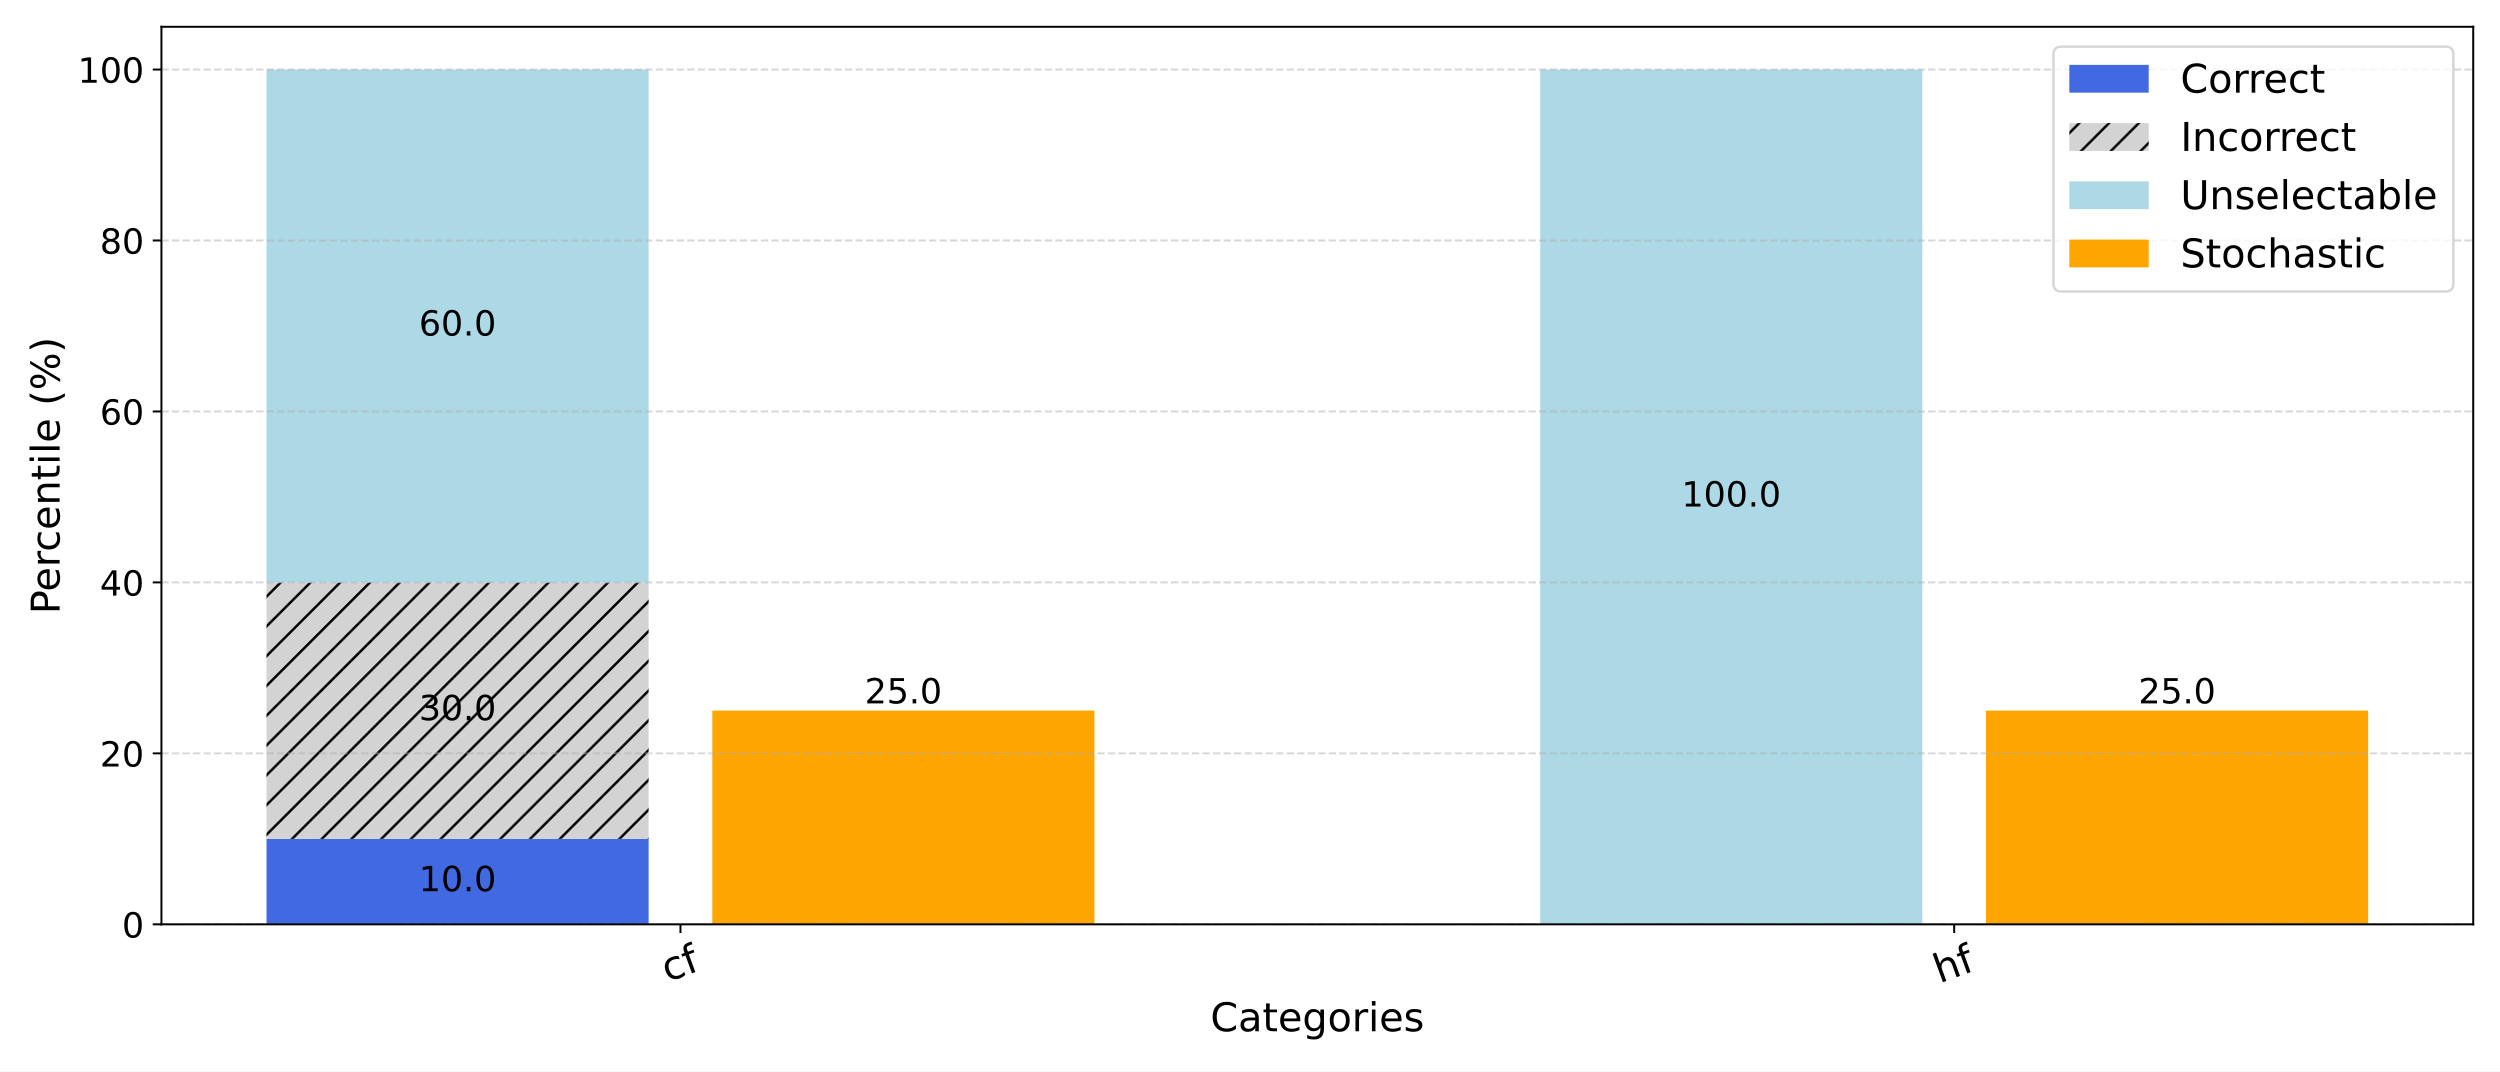
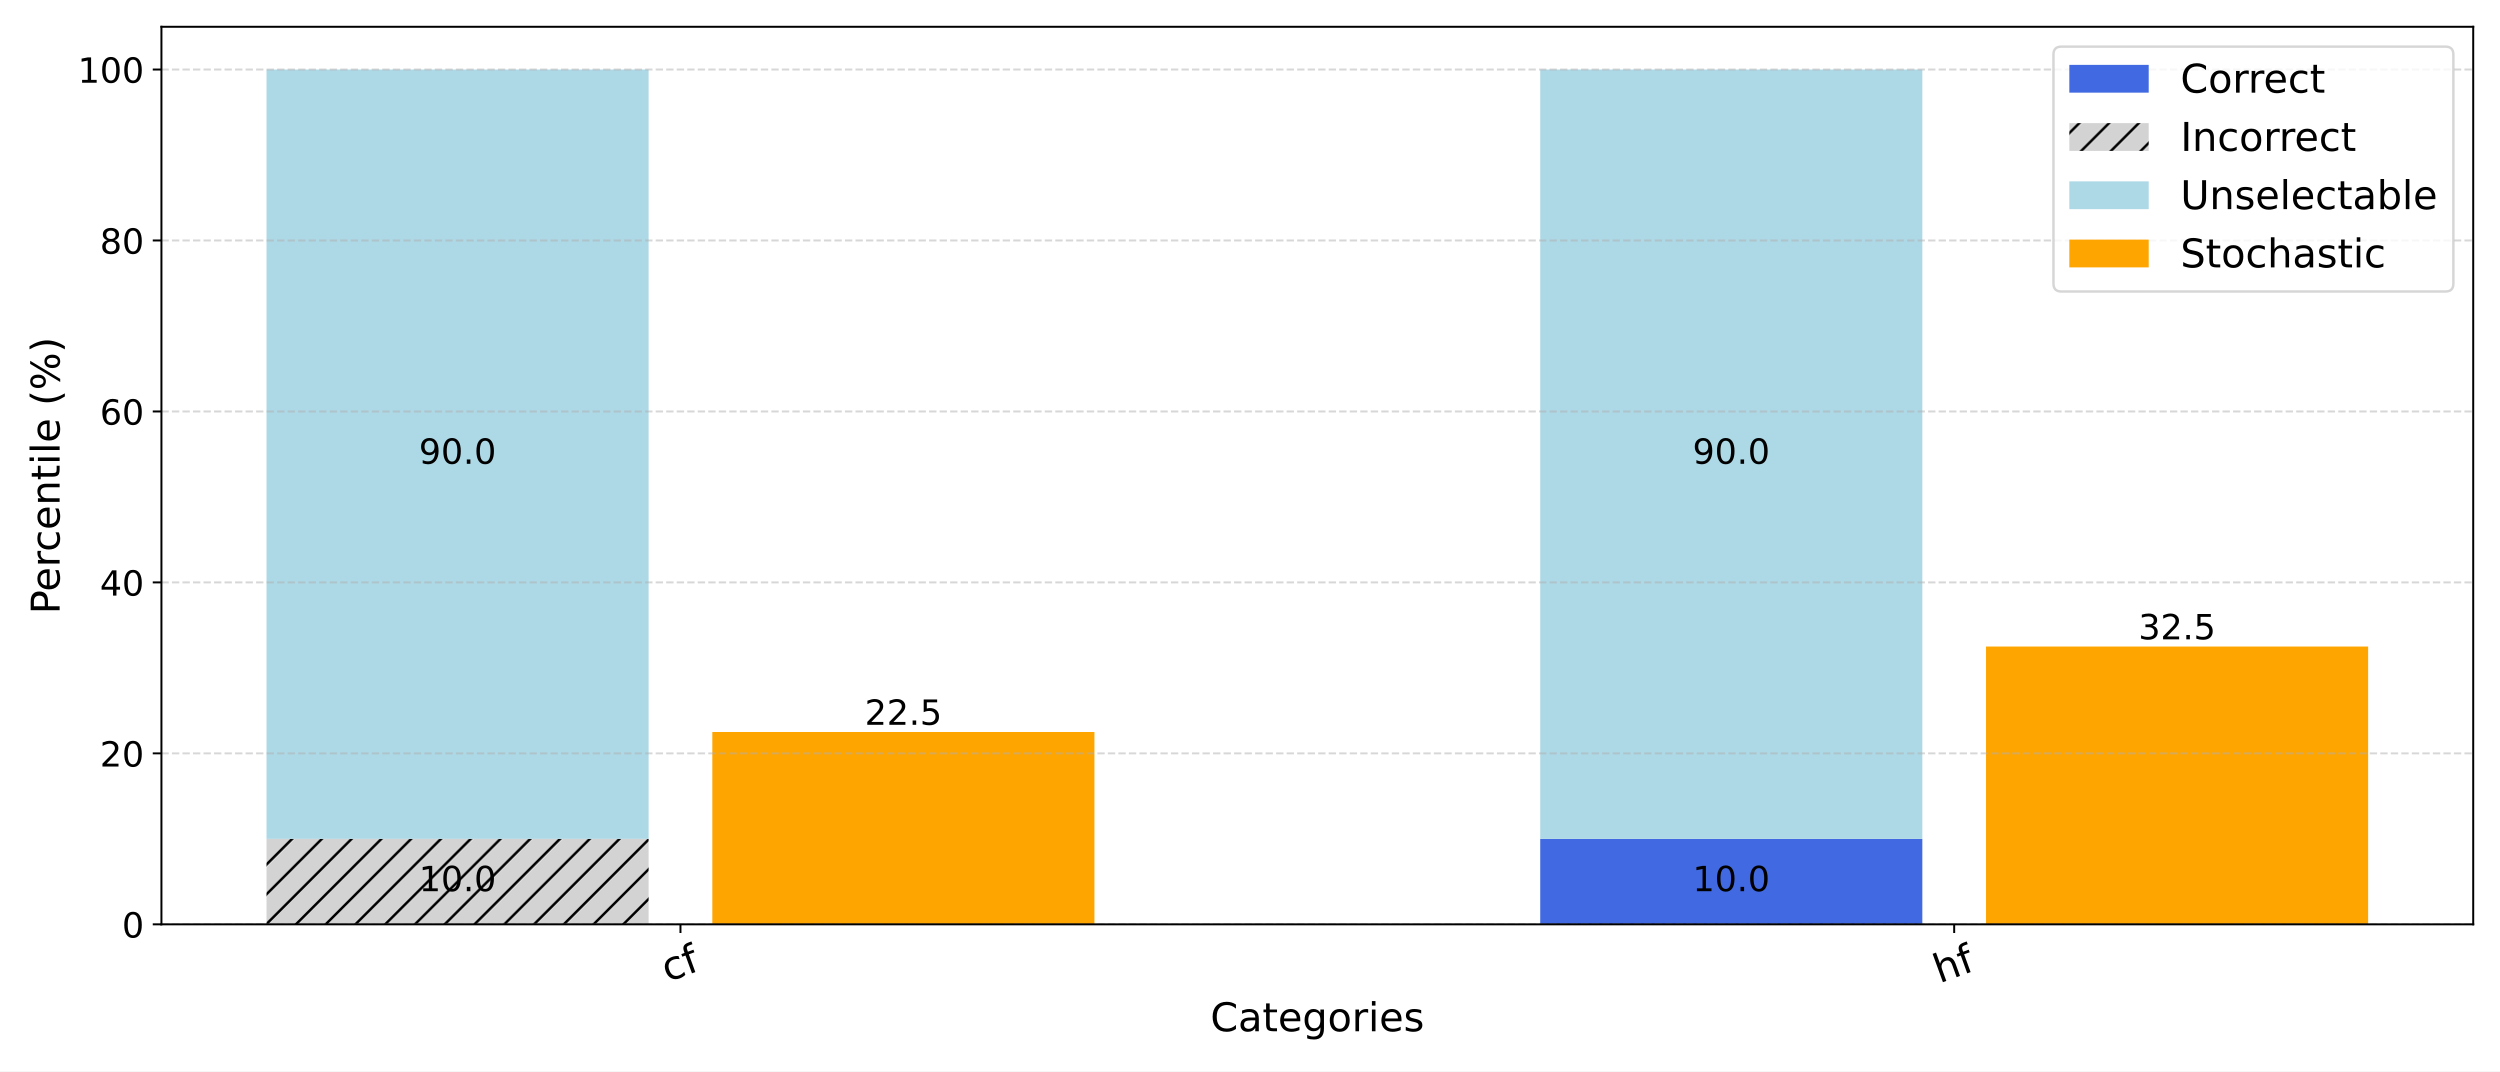
<svg xmlns="http://www.w3.org/2000/svg" xmlns:xlink="http://www.w3.org/1999/xlink" width="1008pt" height="432pt" viewBox="0 0 1008 432" version="1.1">
  <defs>
    <style type="text/css">*{stroke-linejoin: round; stroke-linecap: butt}</style>
  </defs>
  <g id="figure_1">
    <g id="patch_1">
      <path d="M 0 432  L 1008 432  L 1008 0  L 0 0  z " style="fill: #ffffff" />
    </g>
    <g id="axes_1">
      <g id="patch_2">
        <path d="M 65.09 372.692  L 997.2 372.692  L 997.2 10.8  L 65.09 10.8  z " style="fill: #ffffff" />
      </g>
      <g id="patch_3">
-         <path d="M 107.459 372.692  L 261.526 372.692  L 261.526 338.226  L 107.459 338.226  z " clip-path="url(#p8891e776e9)" style="fill: #4169e1" />
+         <path d="M 107.459 372.692  L 261.526 372.692  L 261.526 372.692  L 107.459 372.692  z " clip-path="url(#pcbebdf6d56)" style="fill: #4169e1" />
      </g>
      <g id="patch_4">
-         <path d="M 621.018 372.692  L 775.086 372.692  L 775.086 372.692  L 621.018 372.692  z " clip-path="url(#p8891e776e9)" style="fill: #4169e1" />
+         <path d="M 621.018 372.692  L 775.086 372.692  L 775.086 338.226  L 621.018 338.226  z " clip-path="url(#pcbebdf6d56)" style="fill: #4169e1" />
      </g>
      <g id="patch_5">
-         <path d="M 107.459 338.226  L 261.526 338.226  L 261.526 234.828  L 107.459 234.828  z " clip-path="url(#p8891e776e9)" style="fill: url(#hd1b2e4c692)" />
+         <path d="M 107.459 372.692  L 261.526 372.692  L 261.526 338.226  L 107.459 338.226  z " clip-path="url(#pcbebdf6d56)" style="fill: url(#hab8bfa8f88)" />
      </g>
      <g id="patch_6">
-         <path d="M 621.018 372.692  L 775.086 372.692  L 775.086 372.692  L 621.018 372.692  z " clip-path="url(#p8891e776e9)" style="fill: url(#hd1b2e4c692)" />
+         <path d="M 621.018 338.226  L 775.086 338.226  L 775.086 338.226  L 621.018 338.226  z " clip-path="url(#pcbebdf6d56)" style="fill: url(#hab8bfa8f88)" />
      </g>
      <g id="patch_7">
-         <path d="M 107.459 234.828  L 261.526 234.828  L 261.526 28.033  L 107.459 28.033  z " clip-path="url(#p8891e776e9)" style="fill: #add8e6" />
+         <path d="M 107.459 338.226  L 261.526 338.226  L 261.526 28.033  L 107.459 28.033  z " clip-path="url(#pcbebdf6d56)" style="fill: #add8e6" />
      </g>
      <g id="patch_8">
-         <path d="M 621.018 372.692  L 775.086 372.692  L 775.086 28.033  L 621.018 28.033  z " clip-path="url(#p8891e776e9)" style="fill: #add8e6" />
+         <path d="M 621.018 338.226  L 775.086 338.226  L 775.086 28.033  L 621.018 28.033  z " clip-path="url(#pcbebdf6d56)" style="fill: #add8e6" />
      </g>
      <g id="patch_9">
-         <path d="M 287.204 372.692  L 441.272 372.692  L 441.272 286.527  L 287.204 286.527  z " clip-path="url(#p8891e776e9)" style="fill: #ffa500" />
+         <path d="M 287.204 372.692  L 441.272 372.692  L 441.272 295.144  L 287.204 295.144  z " clip-path="url(#pcbebdf6d56)" style="fill: #ffa500" />
      </g>
      <g id="patch_10">
-         <path d="M 800.764 372.692  L 954.831 372.692  L 954.831 286.527  L 800.764 286.527  z " clip-path="url(#p8891e776e9)" style="fill: #ffa500" />
+         <path d="M 800.764 372.692  L 954.831 372.692  L 954.831 260.678  L 800.764 260.678  z " clip-path="url(#pcbebdf6d56)" style="fill: #ffa500" />
      </g>
      <g id="matplotlib.axis_1">
        <g id="xtick_1">
          <g id="line2d_1">
            <defs>
-               <path id="m46030e5b28" d="M 0 0  L 0 3.5  " style="stroke: #000000; stroke-width: 0.8" />
+               <path id="m91058c3f9f" d="M 0 0  L 0 3.5  " style="stroke: #000000; stroke-width: 0.8" />
            </defs>
            <g>
-               <use xlink:href="#m46030e5b28" x="274.365" y="372.692" style="stroke: #000000; stroke-width: 0.8" />
+               <use xlink:href="#m91058c3f9f" x="274.365" y="372.692" style="stroke: #000000; stroke-width: 0.8" />
            </g>
          </g>
          <g id="text_1">
            <text style="font-size: 16px; font-family: 'DejaVu Sans', 'Bitstream Vera Sans', 'Computer Modern Sans Serif', 'Lucida Grande', 'Verdana', 'Geneva', 'Lucid', 'Arial', 'Helvetica', 'Avant Garde', sans-serif" transform="translate(269.0955 396.0515) rotate(-20)">cf</text>
          </g>
        </g>
        <g id="xtick_2">
          <g id="line2d_2">
            <g>
-               <use xlink:href="#m46030e5b28" x="787.925" y="372.692" style="stroke: #000000; stroke-width: 0.8" />
+               <use xlink:href="#m91058c3f9f" x="787.925" y="372.692" style="stroke: #000000; stroke-width: 0.8" />
            </g>
          </g>
          <g id="text_2">
            <text style="font-size: 16px; font-family: 'DejaVu Sans', 'Bitstream Vera Sans', 'Computer Modern Sans Serif', 'Lucida Grande', 'Verdana', 'Geneva', 'Lucid', 'Arial', 'Helvetica', 'Avant Garde', sans-serif" transform="translate(782.024 396.5107) rotate(-20)">hf</text>
          </g>
        </g>
        <g id="text_3">
          <text style="font-size: 16px; font-family: 'DejaVu Sans', 'Bitstream Vera Sans', 'Computer Modern Sans Serif', 'Lucida Grande', 'Verdana', 'Geneva', 'Lucid', 'Arial', 'Helvetica', 'Avant Garde', sans-serif; text-anchor: middle" x="531.145" y="415.795" transform="rotate(-0 531.145 415.795)">Categories</text>
        </g>
      </g>
      <g id="matplotlib.axis_2">
        <g id="ytick_1">
          <g id="line2d_3">
-             <path d="M 65.09 372.692  L 997.2 372.692  " clip-path="url(#p8891e776e9)" style="fill: none; stroke-dasharray: 2.96,1.28; stroke-dashoffset: 0; stroke: #b0b0b0; stroke-opacity: 0.5; stroke-width: 0.8" />
+             <path d="M 65.09 372.692  L 997.2 372.692  " clip-path="url(#pcbebdf6d56)" style="fill: none; stroke-dasharray: 2.96,1.28; stroke-dashoffset: 0; stroke: #b0b0b0; stroke-opacity: 0.5; stroke-width: 0.8" />
          </g>
          <g id="line2d_4">
            <defs>
-               <path id="m6869bd981f" d="M 0 0  L -3.5 0  " style="stroke: #000000; stroke-width: 0.8" />
+               <path id="m95bb2860d6" d="M 0 0  L -3.5 0  " style="stroke: #000000; stroke-width: 0.8" />
            </defs>
            <g>
-               <use xlink:href="#m6869bd981f" x="65.09" y="372.692" style="stroke: #000000; stroke-width: 0.8" />
+               <use xlink:href="#m95bb2860d6" x="65.09" y="372.692" style="stroke: #000000; stroke-width: 0.8" />
            </g>
          </g>
          <g id="text_4">
            <text style="font-size: 14px; font-family: 'DejaVu Sans', 'Bitstream Vera Sans', 'Computer Modern Sans Serif', 'Lucida Grande', 'Verdana', 'Geneva', 'Lucid', 'Arial', 'Helvetica', 'Avant Garde', sans-serif; text-anchor: end" x="58.09" y="378.011" transform="rotate(-0 58.09 378.0108)">0</text>
          </g>
        </g>
        <g id="ytick_2">
          <g id="line2d_5">
-             <path d="M 65.09 303.76  L 997.2 303.76  " clip-path="url(#p8891e776e9)" style="fill: none; stroke-dasharray: 2.96,1.28; stroke-dashoffset: 0; stroke: #b0b0b0; stroke-opacity: 0.5; stroke-width: 0.8" />
+             <path d="M 65.09 303.76  L 997.2 303.76  " clip-path="url(#pcbebdf6d56)" style="fill: none; stroke-dasharray: 2.96,1.28; stroke-dashoffset: 0; stroke: #b0b0b0; stroke-opacity: 0.5; stroke-width: 0.8" />
          </g>
          <g id="line2d_6">
            <g>
-               <use xlink:href="#m6869bd981f" x="65.09" y="303.76" style="stroke: #000000; stroke-width: 0.8" />
+               <use xlink:href="#m95bb2860d6" x="65.09" y="303.76" style="stroke: #000000; stroke-width: 0.8" />
            </g>
          </g>
          <g id="text_5">
            <text style="font-size: 14px; font-family: 'DejaVu Sans', 'Bitstream Vera Sans', 'Computer Modern Sans Serif', 'Lucida Grande', 'Verdana', 'Geneva', 'Lucid', 'Arial', 'Helvetica', 'Avant Garde', sans-serif; text-anchor: end" x="58.09" y="309.079" transform="rotate(-0 58.09 309.079)">20</text>
          </g>
        </g>
        <g id="ytick_3">
          <g id="line2d_7">
-             <path d="M 65.09 234.828  L 997.2 234.828  " clip-path="url(#p8891e776e9)" style="fill: none; stroke-dasharray: 2.96,1.28; stroke-dashoffset: 0; stroke: #b0b0b0; stroke-opacity: 0.5; stroke-width: 0.8" />
+             <path d="M 65.09 234.828  L 997.2 234.828  " clip-path="url(#pcbebdf6d56)" style="fill: none; stroke-dasharray: 2.96,1.28; stroke-dashoffset: 0; stroke: #b0b0b0; stroke-opacity: 0.5; stroke-width: 0.8" />
          </g>
          <g id="line2d_8">
            <g>
-               <use xlink:href="#m6869bd981f" x="65.09" y="234.828" style="stroke: #000000; stroke-width: 0.8" />
+               <use xlink:href="#m95bb2860d6" x="65.09" y="234.828" style="stroke: #000000; stroke-width: 0.8" />
            </g>
          </g>
          <g id="text_6">
            <text style="font-size: 14px; font-family: 'DejaVu Sans', 'Bitstream Vera Sans', 'Computer Modern Sans Serif', 'Lucida Grande', 'Verdana', 'Geneva', 'Lucid', 'Arial', 'Helvetica', 'Avant Garde', sans-serif; text-anchor: end" x="58.09" y="240.147" transform="rotate(-0 58.09 240.1472)">40</text>
          </g>
        </g>
        <g id="ytick_4">
          <g id="line2d_9">
-             <path d="M 65.09 165.897  L 997.2 165.897  " clip-path="url(#p8891e776e9)" style="fill: none; stroke-dasharray: 2.96,1.28; stroke-dashoffset: 0; stroke: #b0b0b0; stroke-opacity: 0.5; stroke-width: 0.8" />
+             <path d="M 65.09 165.897  L 997.2 165.897  " clip-path="url(#pcbebdf6d56)" style="fill: none; stroke-dasharray: 2.96,1.28; stroke-dashoffset: 0; stroke: #b0b0b0; stroke-opacity: 0.5; stroke-width: 0.8" />
          </g>
          <g id="line2d_10">
            <g>
-               <use xlink:href="#m6869bd981f" x="65.09" y="165.897" style="stroke: #000000; stroke-width: 0.8" />
+               <use xlink:href="#m95bb2860d6" x="65.09" y="165.897" style="stroke: #000000; stroke-width: 0.8" />
            </g>
          </g>
          <g id="text_7">
            <text style="font-size: 14px; font-family: 'DejaVu Sans', 'Bitstream Vera Sans', 'Computer Modern Sans Serif', 'Lucida Grande', 'Verdana', 'Geneva', 'Lucid', 'Arial', 'Helvetica', 'Avant Garde', sans-serif; text-anchor: end" x="58.09" y="171.215" transform="rotate(-0 58.09 171.2154)">60</text>
          </g>
        </g>
        <g id="ytick_5">
          <g id="line2d_11">
-             <path d="M 65.09 96.965  L 997.2 96.965  " clip-path="url(#p8891e776e9)" style="fill: none; stroke-dasharray: 2.96,1.28; stroke-dashoffset: 0; stroke: #b0b0b0; stroke-opacity: 0.5; stroke-width: 0.8" />
+             <path d="M 65.09 96.965  L 997.2 96.965  " clip-path="url(#pcbebdf6d56)" style="fill: none; stroke-dasharray: 2.96,1.28; stroke-dashoffset: 0; stroke: #b0b0b0; stroke-opacity: 0.5; stroke-width: 0.8" />
          </g>
          <g id="line2d_12">
            <g>
-               <use xlink:href="#m6869bd981f" x="65.09" y="96.965" style="stroke: #000000; stroke-width: 0.8" />
+               <use xlink:href="#m95bb2860d6" x="65.09" y="96.965" style="stroke: #000000; stroke-width: 0.8" />
            </g>
          </g>
          <g id="text_8">
            <text style="font-size: 14px; font-family: 'DejaVu Sans', 'Bitstream Vera Sans', 'Computer Modern Sans Serif', 'Lucida Grande', 'Verdana', 'Geneva', 'Lucid', 'Arial', 'Helvetica', 'Avant Garde', sans-serif; text-anchor: end" x="58.09" y="102.284" transform="rotate(-0 58.09 102.2836)">80</text>
          </g>
        </g>
        <g id="ytick_6">
          <g id="line2d_13">
-             <path d="M 65.09 28.033  L 997.2 28.033  " clip-path="url(#p8891e776e9)" style="fill: none; stroke-dasharray: 2.96,1.28; stroke-dashoffset: 0; stroke: #b0b0b0; stroke-opacity: 0.5; stroke-width: 0.8" />
+             <path d="M 65.09 28.033  L 997.2 28.033  " clip-path="url(#pcbebdf6d56)" style="fill: none; stroke-dasharray: 2.96,1.28; stroke-dashoffset: 0; stroke: #b0b0b0; stroke-opacity: 0.5; stroke-width: 0.8" />
          </g>
          <g id="line2d_14">
            <g>
-               <use xlink:href="#m6869bd981f" x="65.09" y="28.033" style="stroke: #000000; stroke-width: 0.8" />
+               <use xlink:href="#m95bb2860d6" x="65.09" y="28.033" style="stroke: #000000; stroke-width: 0.8" />
            </g>
          </g>
          <g id="text_9">
            <text style="font-size: 14px; font-family: 'DejaVu Sans', 'Bitstream Vera Sans', 'Computer Modern Sans Serif', 'Lucida Grande', 'Verdana', 'Geneva', 'Lucid', 'Arial', 'Helvetica', 'Avant Garde', sans-serif; text-anchor: end" x="58.09" y="33.352" transform="rotate(-0 58.09 33.35185)">100</text>
          </g>
        </g>
        <g id="text_10">
          <text style="font-size: 16px; font-family: 'DejaVu Sans', 'Bitstream Vera Sans', 'Computer Modern Sans Serif', 'Lucida Grande', 'Verdana', 'Geneva', 'Lucid', 'Arial', 'Helvetica', 'Avant Garde', sans-serif; text-anchor: middle" x="24.04" y="191.746" transform="rotate(-90 24.04 191.7459)">Percentile (%)</text>
        </g>
      </g>
      <g id="patch_11">
        <path d="M 65.09 372.692  L 65.09 10.8  " style="fill: none; stroke: #000000; stroke-width: 0.8; stroke-linejoin: miter; stroke-linecap: square" />
      </g>
      <g id="patch_12">
        <path d="M 997.2 372.692  L 997.2 10.8  " style="fill: none; stroke: #000000; stroke-width: 0.8; stroke-linejoin: miter; stroke-linecap: square" />
      </g>
      <g id="patch_13">
        <path d="M 65.09 372.692  L 997.2 372.692  " style="fill: none; stroke: #000000; stroke-width: 0.8; stroke-linejoin: miter; stroke-linecap: square" />
      </g>
      <g id="patch_14">
        <path d="M 65.09 10.8  L 997.2 10.8  " style="fill: none; stroke: #000000; stroke-width: 0.8; stroke-linejoin: miter; stroke-linecap: square" />
      </g>
      <g id="text_11">
+         <text style="font-size: 14px; font-family: 'DejaVu Sans', 'Bitstream Vera Sans', 'Computer Modern Sans Serif', 'Lucida Grande', 'Verdana', 'Geneva', 'Lucid', 'Arial', 'Helvetica', 'Avant Garde', sans-serif; text-anchor: middle" x="698.052" y="359.322" transform="rotate(-0 698.0517 359.3221)">10.0</text>
+       </g>
+       <g id="text_12">
        <text style="font-size: 14px; font-family: 'DejaVu Sans', 'Bitstream Vera Sans', 'Computer Modern Sans Serif', 'Lucida Grande', 'Verdana', 'Geneva', 'Lucid', 'Arial', 'Helvetica', 'Avant Garde', sans-serif; text-anchor: middle" x="184.493" y="359.322" transform="rotate(-0 184.4925 359.3221)">10.0</text>
      </g>
-       <g id="text_12">
-         <text style="font-size: 14px; font-family: 'DejaVu Sans', 'Bitstream Vera Sans', 'Computer Modern Sans Serif', 'Lucida Grande', 'Verdana', 'Geneva', 'Lucid', 'Arial', 'Helvetica', 'Avant Garde', sans-serif; text-anchor: middle" x="184.493" y="290.39" transform="rotate(-0 184.4925 290.3903)">30.0</text>
-       </g>
      <g id="text_13">
-         <text style="font-size: 14px; font-family: 'DejaVu Sans', 'Bitstream Vera Sans', 'Computer Modern Sans Serif', 'Lucida Grande', 'Verdana', 'Geneva', 'Lucid', 'Arial', 'Helvetica', 'Avant Garde', sans-serif; text-anchor: middle" x="184.493" y="135.294" transform="rotate(-0 184.4925 135.2937)">60.0</text>
+         <text style="font-size: 14px; font-family: 'DejaVu Sans', 'Bitstream Vera Sans', 'Computer Modern Sans Serif', 'Lucida Grande', 'Verdana', 'Geneva', 'Lucid', 'Arial', 'Helvetica', 'Avant Garde', sans-serif; text-anchor: middle" x="184.493" y="186.993" transform="rotate(-0 184.4925 186.9926)">90.0</text>
      </g>
      <g id="text_14">
-         <text style="font-size: 14px; font-family: 'DejaVu Sans', 'Bitstream Vera Sans', 'Computer Modern Sans Serif', 'Lucida Grande', 'Verdana', 'Geneva', 'Lucid', 'Arial', 'Helvetica', 'Avant Garde', sans-serif; text-anchor: middle" x="698.052" y="204.226" transform="rotate(-0 698.0517 204.2255)">100.0</text>
+         <text style="font-size: 14px; font-family: 'DejaVu Sans', 'Bitstream Vera Sans', 'Computer Modern Sans Serif', 'Lucida Grande', 'Verdana', 'Geneva', 'Lucid', 'Arial', 'Helvetica', 'Avant Garde', sans-serif; text-anchor: middle" x="698.052" y="186.993" transform="rotate(-0 698.0517 186.9926)">90.0</text>
      </g>
      <g id="text_15">
-         <text style="font-size: 14px; font-family: 'DejaVu Sans', 'Bitstream Vera Sans', 'Computer Modern Sans Serif', 'Lucida Grande', 'Verdana', 'Geneva', 'Lucid', 'Arial', 'Helvetica', 'Avant Garde', sans-serif; text-anchor: middle" x="364.238" y="283.616" transform="rotate(-0 364.2383 283.6156)">25.0</text>
+         <text style="font-size: 14px; font-family: 'DejaVu Sans', 'Bitstream Vera Sans', 'Computer Modern Sans Serif', 'Lucida Grande', 'Verdana', 'Geneva', 'Lucid', 'Arial', 'Helvetica', 'Avant Garde', sans-serif; text-anchor: middle" x="364.238" y="292.232" transform="rotate(-0 364.2383 292.2321)">22.5</text>
      </g>
      <g id="text_16">
-         <text style="font-size: 14px; font-family: 'DejaVu Sans', 'Bitstream Vera Sans', 'Computer Modern Sans Serif', 'Lucida Grande', 'Verdana', 'Geneva', 'Lucid', 'Arial', 'Helvetica', 'Avant Garde', sans-serif; text-anchor: middle" x="877.797" y="283.616" transform="rotate(-0 877.7975 283.6156)">25.0</text>
+         <text style="font-size: 14px; font-family: 'DejaVu Sans', 'Bitstream Vera Sans', 'Computer Modern Sans Serif', 'Lucida Grande', 'Verdana', 'Geneva', 'Lucid', 'Arial', 'Helvetica', 'Avant Garde', sans-serif; text-anchor: middle" x="877.797" y="257.766" transform="rotate(-0 877.7975 257.7662)">32.5</text>
      </g>
      <g id="legend_1">
        <g id="patch_15">
          <path d="M 831.158 117.54  L 986 117.54  Q 989.2 117.54 989.2 114.34  L 989.2 22  Q 989.2 18.8 986 18.8  L 831.158 18.8  Q 827.957 18.8 827.957 22  L 827.957 114.34  Q 827.957 117.54 831.158 117.54  z " style="fill: #ffffff; opacity: 0.8; stroke: #cccccc; stroke-linejoin: miter" />
        </g>
        <g id="patch_16">
          <path d="M 834.357 37.358  L 866.357 37.358  L 866.357 26.157  L 834.357 26.157  z " style="fill: #4169e1" />
        </g>
        <g id="text_17">
          <text style="font-size: 16px; font-family: 'DejaVu Sans', 'Bitstream Vera Sans', 'Computer Modern Sans Serif', 'Lucida Grande', 'Verdana', 'Geneva', 'Lucid', 'Arial', 'Helvetica', 'Avant Garde', sans-serif; text-anchor: start" x="879.158" y="37.358" transform="rotate(-0 879.1575 37.3575)">Correct</text>
        </g>
        <g id="patch_17">
-           <path d="M 834.357 60.843  L 866.357 60.843  L 866.357 49.642  L 834.357 49.642  z " style="fill: url(#hd1b2e4c692)" />
+           <path d="M 834.357 60.843  L 866.357 60.843  L 866.357 49.642  L 834.357 49.642  z " style="fill: url(#hab8bfa8f88)" />
        </g>
        <g id="text_18">
          <text style="font-size: 16px; font-family: 'DejaVu Sans', 'Bitstream Vera Sans', 'Computer Modern Sans Serif', 'Lucida Grande', 'Verdana', 'Geneva', 'Lucid', 'Arial', 'Helvetica', 'Avant Garde', sans-serif; text-anchor: start" x="879.158" y="60.843" transform="rotate(-0 879.1575 60.8425)">Incorrect</text>
        </g>
        <g id="patch_18">
          <path d="M 834.357 84.328  L 866.357 84.328  L 866.357 73.127  L 834.357 73.127  z " style="fill: #add8e6" />
        </g>
        <g id="text_19">
          <text style="font-size: 16px; font-family: 'DejaVu Sans', 'Bitstream Vera Sans', 'Computer Modern Sans Serif', 'Lucida Grande', 'Verdana', 'Geneva', 'Lucid', 'Arial', 'Helvetica', 'Avant Garde', sans-serif; text-anchor: start" x="879.158" y="84.328" transform="rotate(-0 879.1575 84.3275)">Unselectable</text>
        </g>
        <g id="patch_19">
          <path d="M 834.357 107.812  L 866.357 107.812  L 866.357 96.612  L 834.357 96.612  z " style="fill: #ffa500" />
        </g>
        <g id="text_20">
          <text style="font-size: 16px; font-family: 'DejaVu Sans', 'Bitstream Vera Sans', 'Computer Modern Sans Serif', 'Lucida Grande', 'Verdana', 'Geneva', 'Lucid', 'Arial', 'Helvetica', 'Avant Garde', sans-serif; text-anchor: start" x="879.158" y="107.812" transform="rotate(-0 879.1575 107.8125)">Stochastic</text>
        </g>
      </g>
    </g>
  </g>
  <defs>
-     <clipPath id="p8891e776e9">
+     <clipPath id="pcbebdf6d56">
      <rect x="65.09" y="10.8" width="932.11" height="361.892" />
    </clipPath>
  </defs>
  <defs>
-     <pattern id="hd1b2e4c692" patternUnits="userSpaceOnUse" x="0" y="0" width="72" height="72">
+     <pattern id="hab8bfa8f88" patternUnits="userSpaceOnUse" x="0" y="0" width="72" height="72">
      <rect x="0" y="0" width="73" height="73" fill="#d3d3d3" />
      <path d="M -36 36  L 36 -36  M -30 42  L 42 -30  M -24 48  L 48 -24  M -18 54  L 54 -18  M -12 60  L 60 -12  M -6 66  L 66 -6  M 0 72  L 72 0  M 6 78  L 78 6  M 12 84  L 84 12  M 18 90  L 90 18  M 24 96  L 96 24  M 30 102  L 102 30  M 36 108  L 108 36  " style="fill: #000000; stroke: #000000; stroke-width: 1.0; stroke-linecap: butt; stroke-linejoin: miter" />
    </pattern>
  </defs>
</svg>
